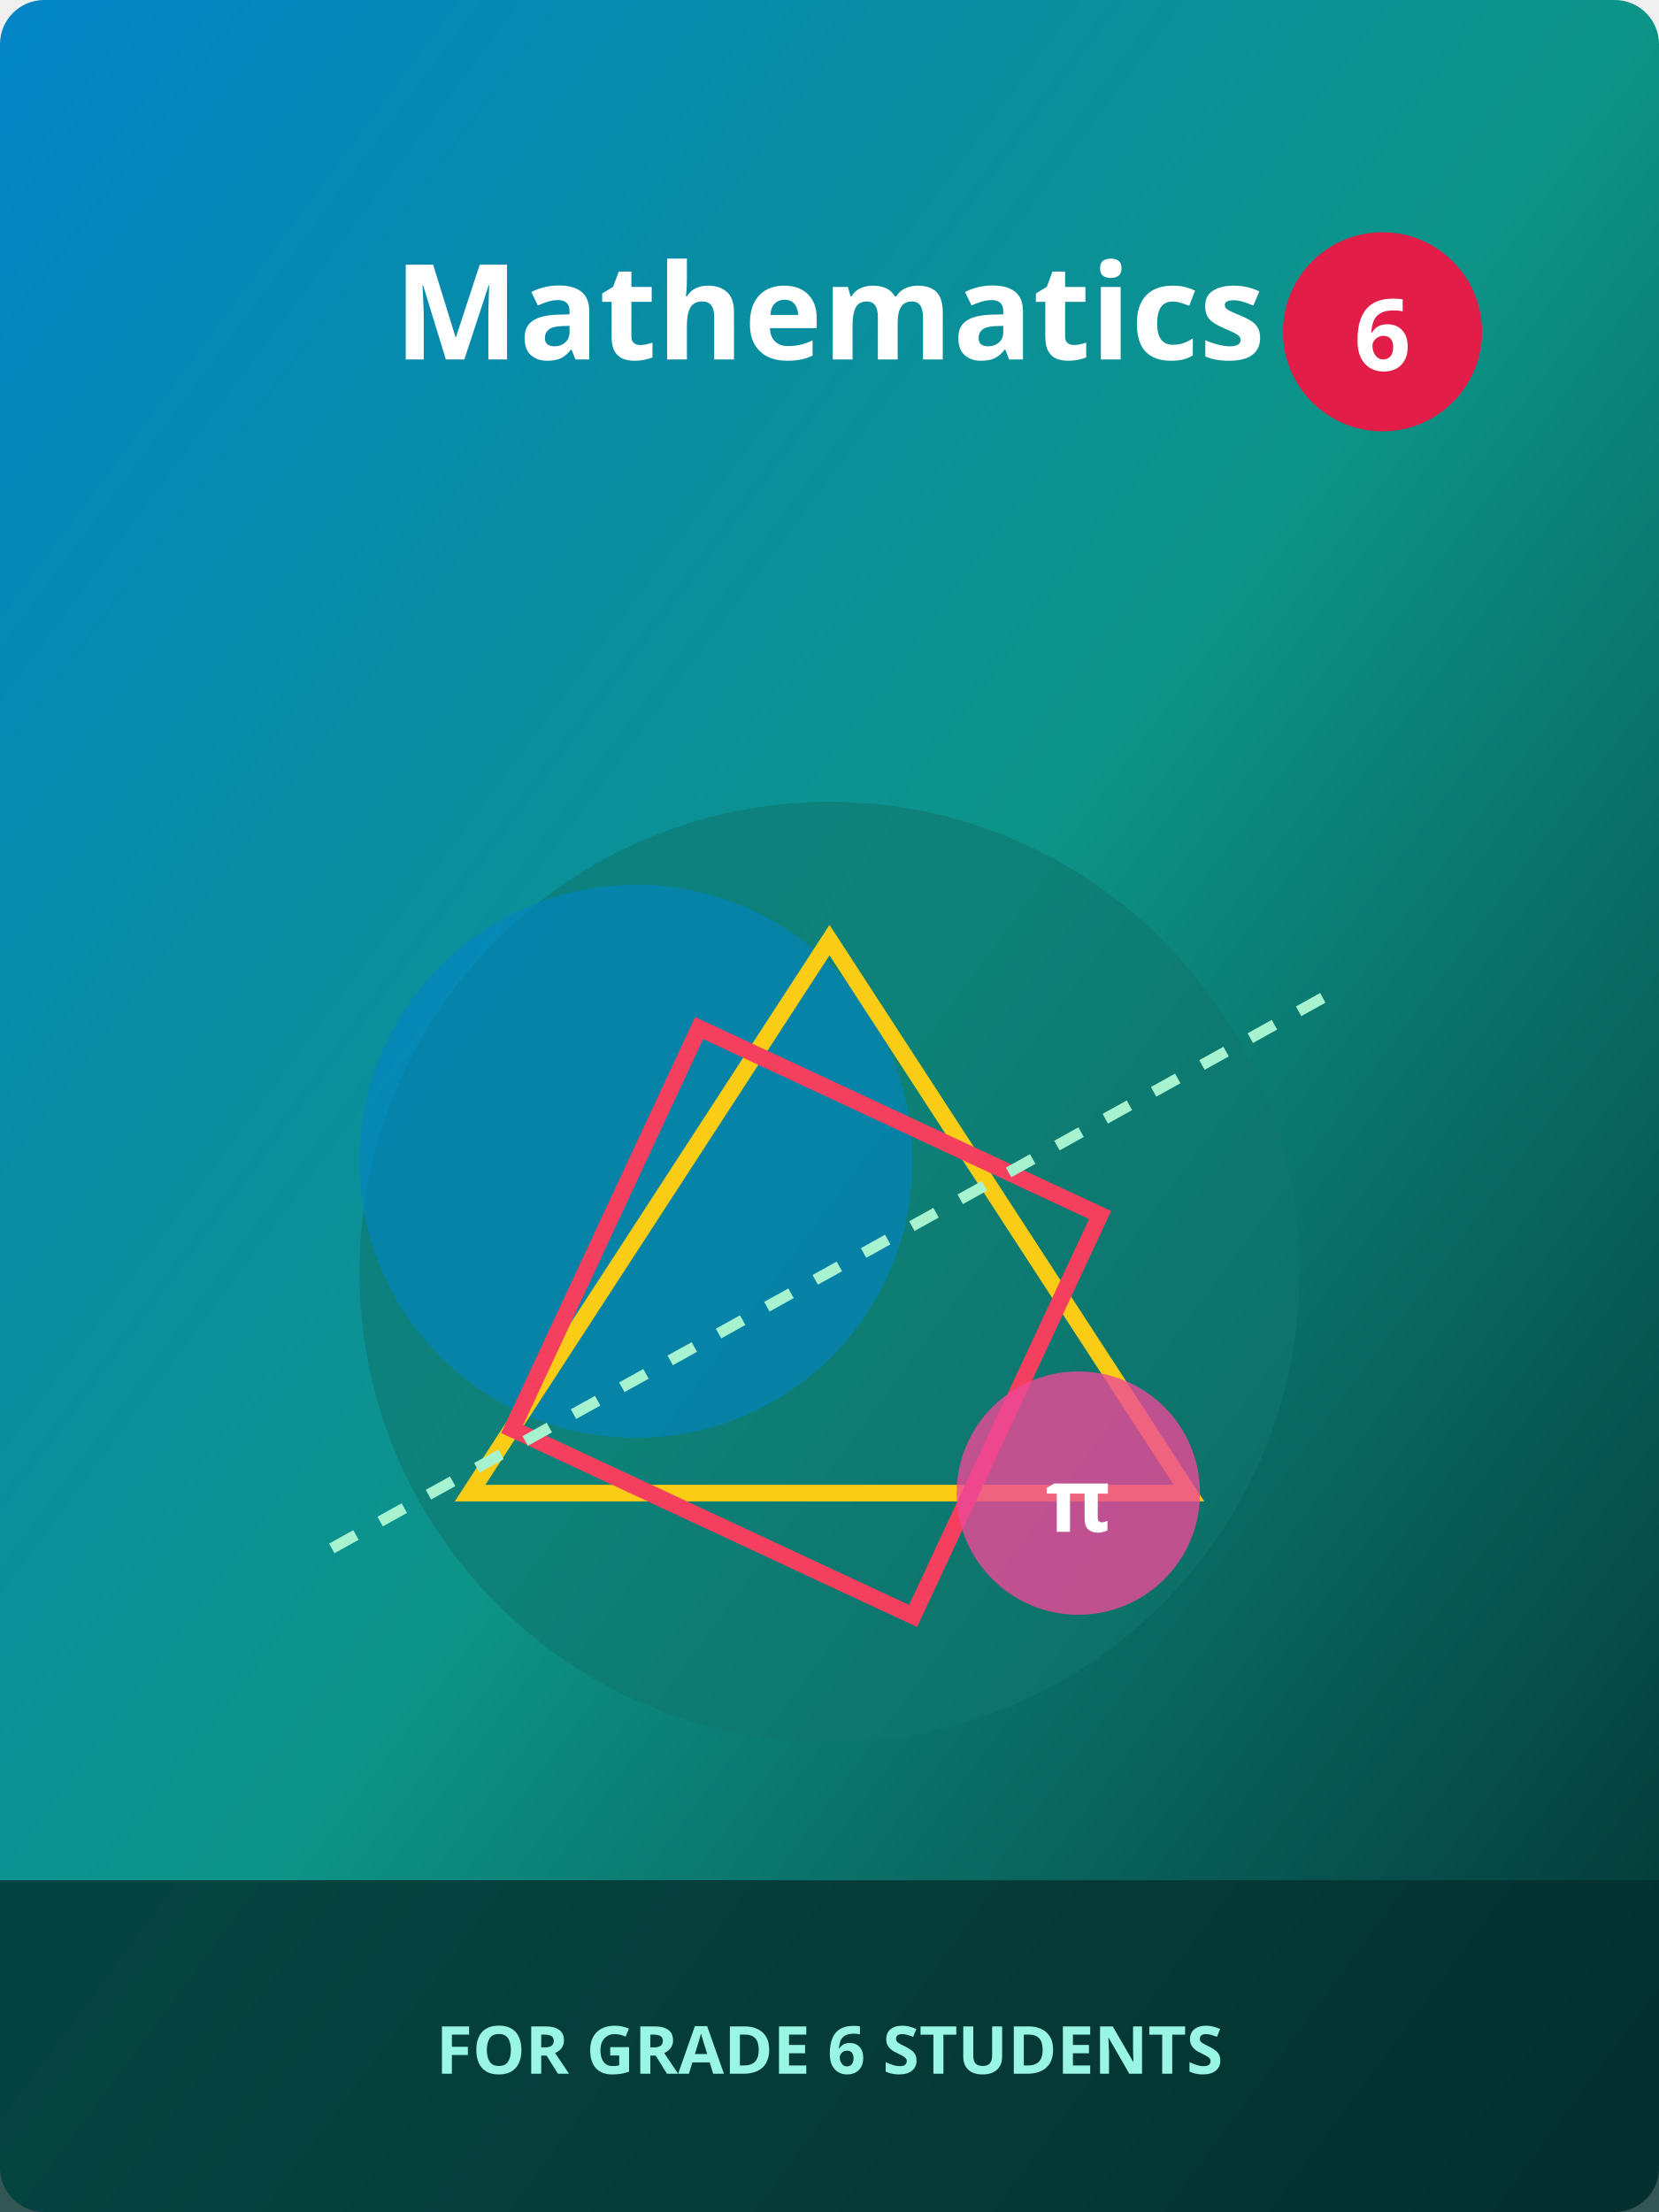
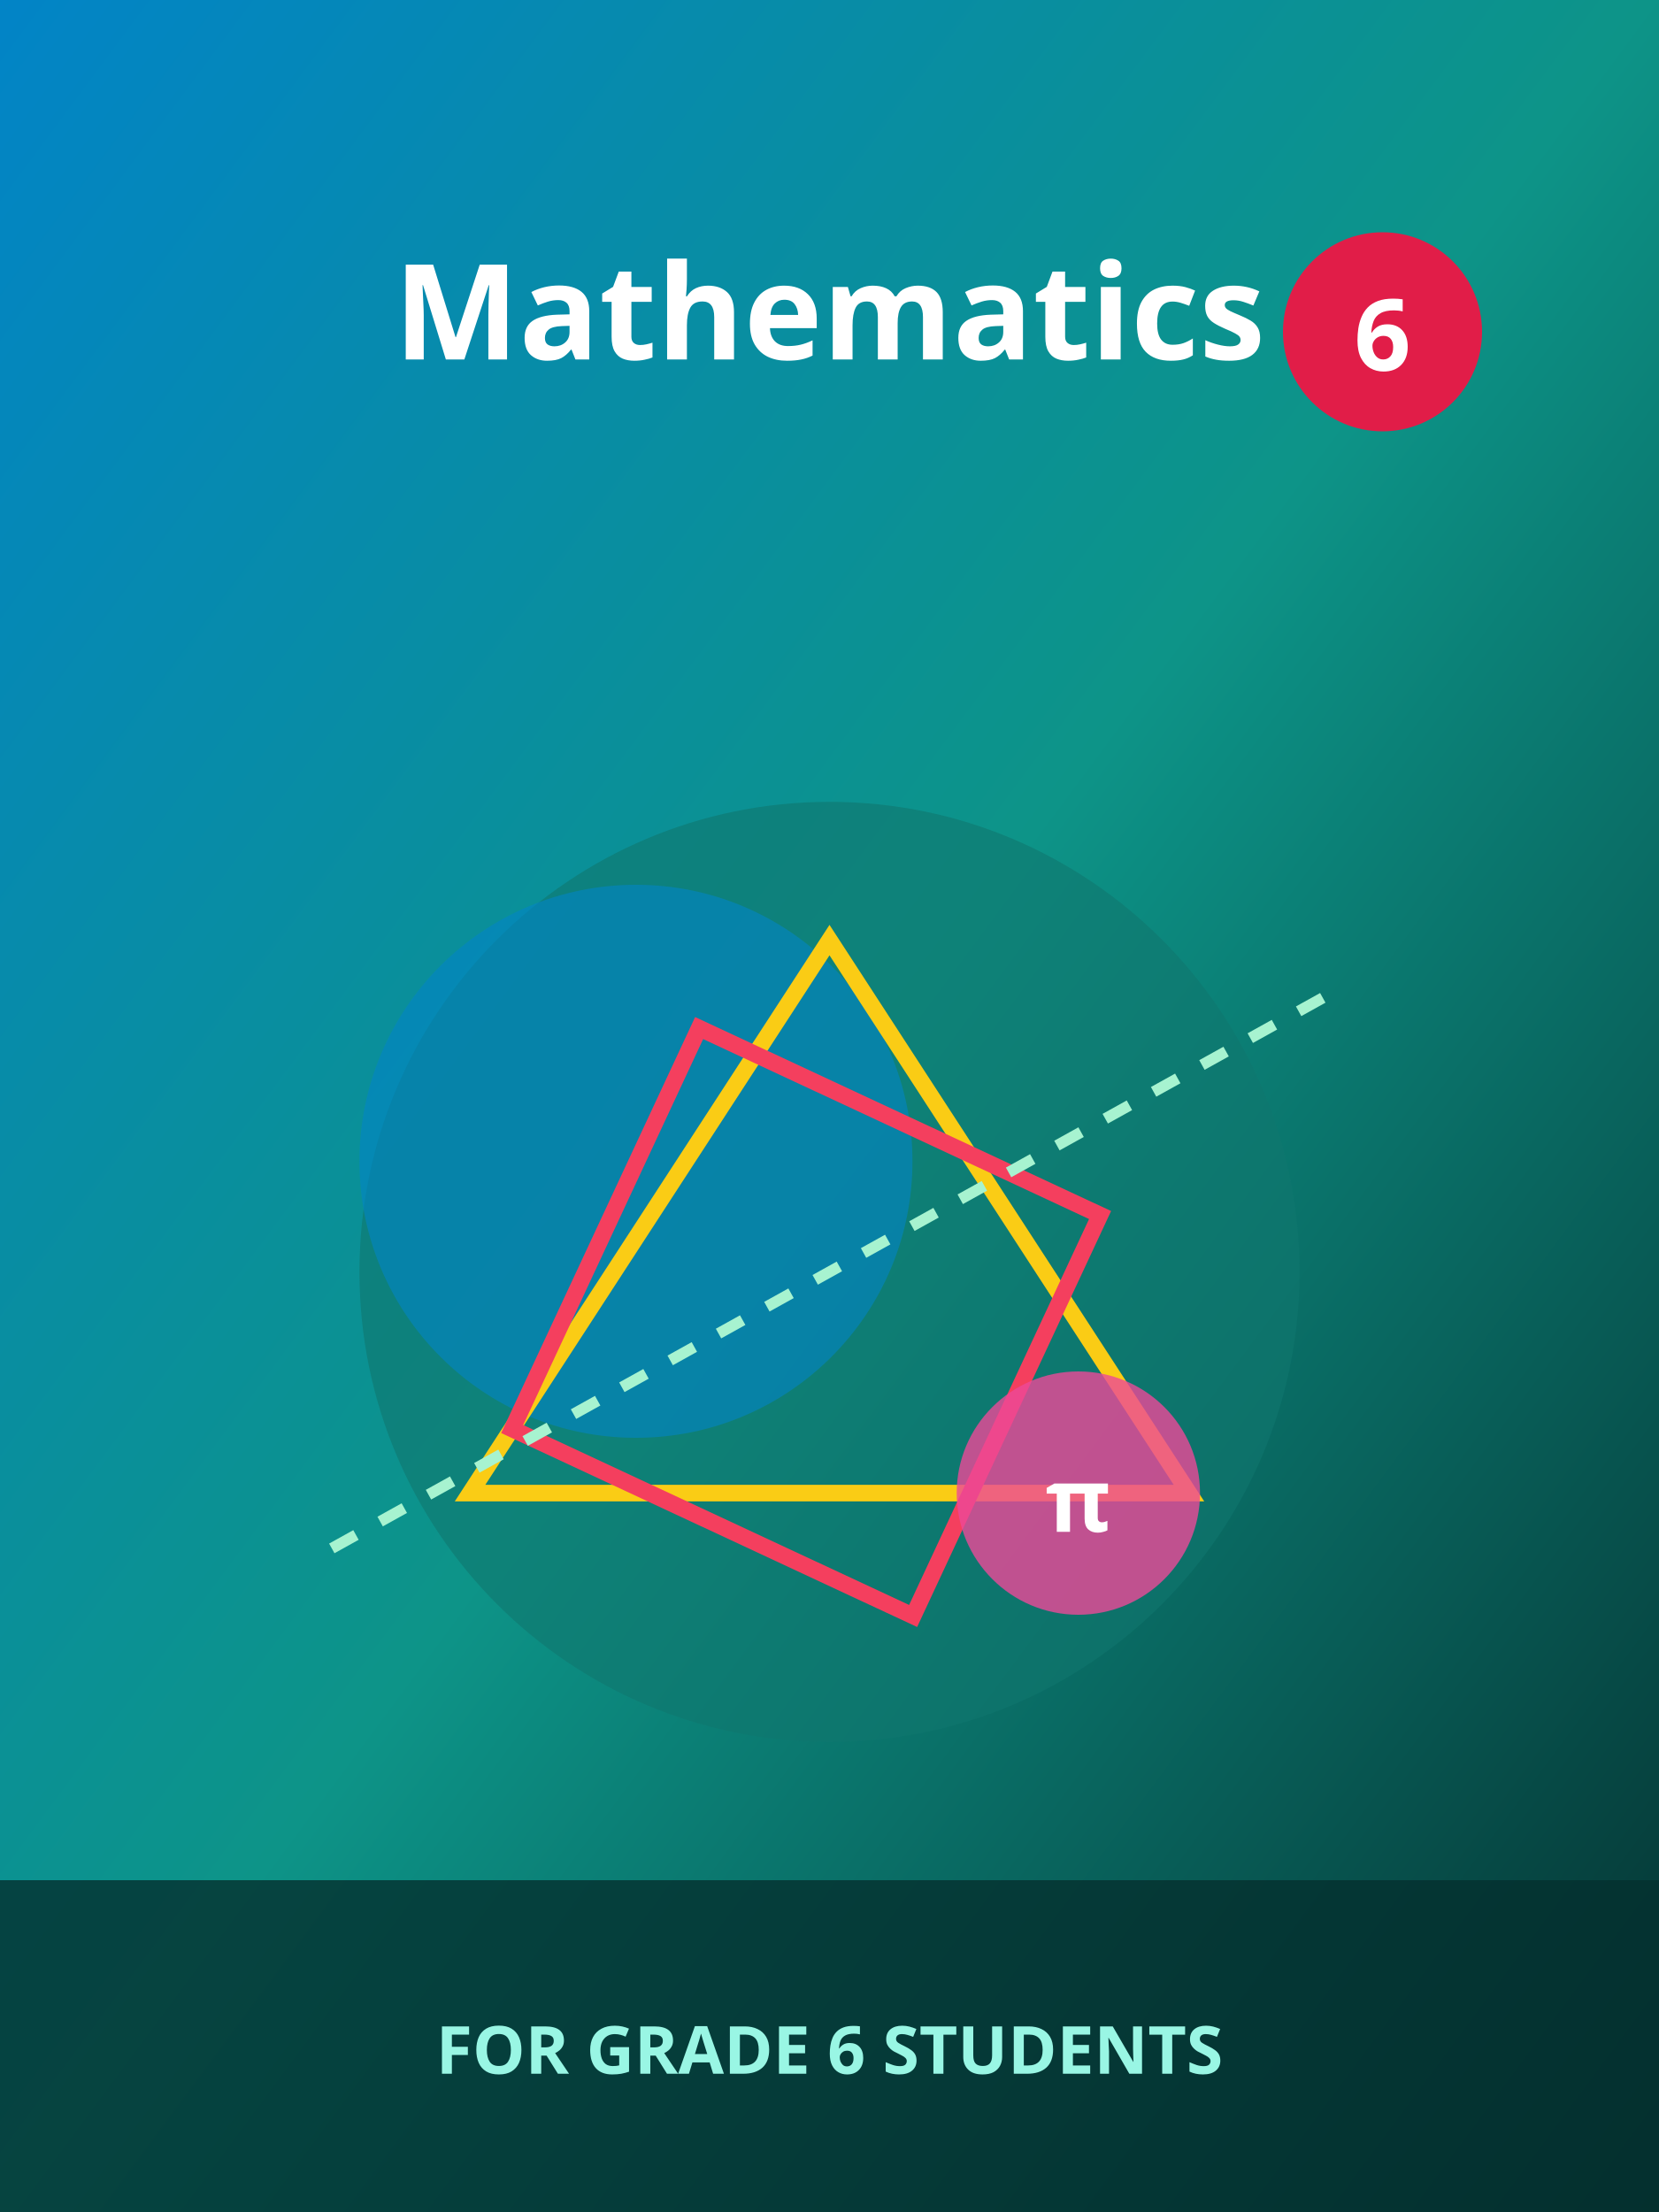
<svg xmlns="http://www.w3.org/2000/svg" viewBox="0 0 300 400" width="100%" height="100%">
  <defs>
    <linearGradient id="bgTeal" x1="0%" y1="0%" x2="100%" y2="100%">
      <stop offset="0%" stop-color="#0284c7" />
      <stop offset="50%" stop-color="#0d9488" />
      <stop offset="100%" stop-color="#042f2e" />
    </linearGradient>
  </defs>
-   <rect width="300" height="400" fill="url(#bgTeal)" rx="8" />
+   <rect width="300" height="400" fill="url(#bgTeal)" />
  <text x="150" y="65" font-family="sans-serif" font-weight="900" font-size="24" fill="#ffffff" text-anchor="middle">Mathematics</text>
  <circle cx="250" cy="60" r="18" fill="#e11d48" />
  <text x="250" y="67" font-family="sans-serif" font-weight="900" font-size="18" fill="#ffffff" text-anchor="middle">6</text>
  <g transform="translate(150, 230)">
    <circle cx="0" cy="0" r="85" fill="#0f766e" opacity="0.6" />
    <circle cx="-35" cy="-20" r="50" fill="#0284c7" opacity="0.6" />
    <polygon points="0,-60 65,40 -65,40" fill="none" stroke="#facc15" stroke-width="3" />
    <rect x="-40" y="-30" width="80" height="80" fill="none" stroke="#f43f5e" stroke-width="3" transform="rotate(25)" />
    <line x1="-90" y1="50" x2="90" y2="-50" stroke="#a7f3d0" stroke-width="2" stroke-dasharray="5,5" />
    <circle cx="45" cy="40" r="22" fill="#ec4899" opacity="0.8" />
    <text x="45" y="47" font-family="sans-serif" font-weight="700" font-size="16" fill="#ffffff" text-anchor="middle">π</text>
  </g>
  <rect x="0" y="340" width="300" height="60" fill="#042f2e" opacity="0.8" />
  <text x="150" y="375" font-family="sans-serif" font-weight="600" font-size="12" fill="#99f6e4" text-anchor="middle">FOR GRADE 6 STUDENTS</text>
</svg>
